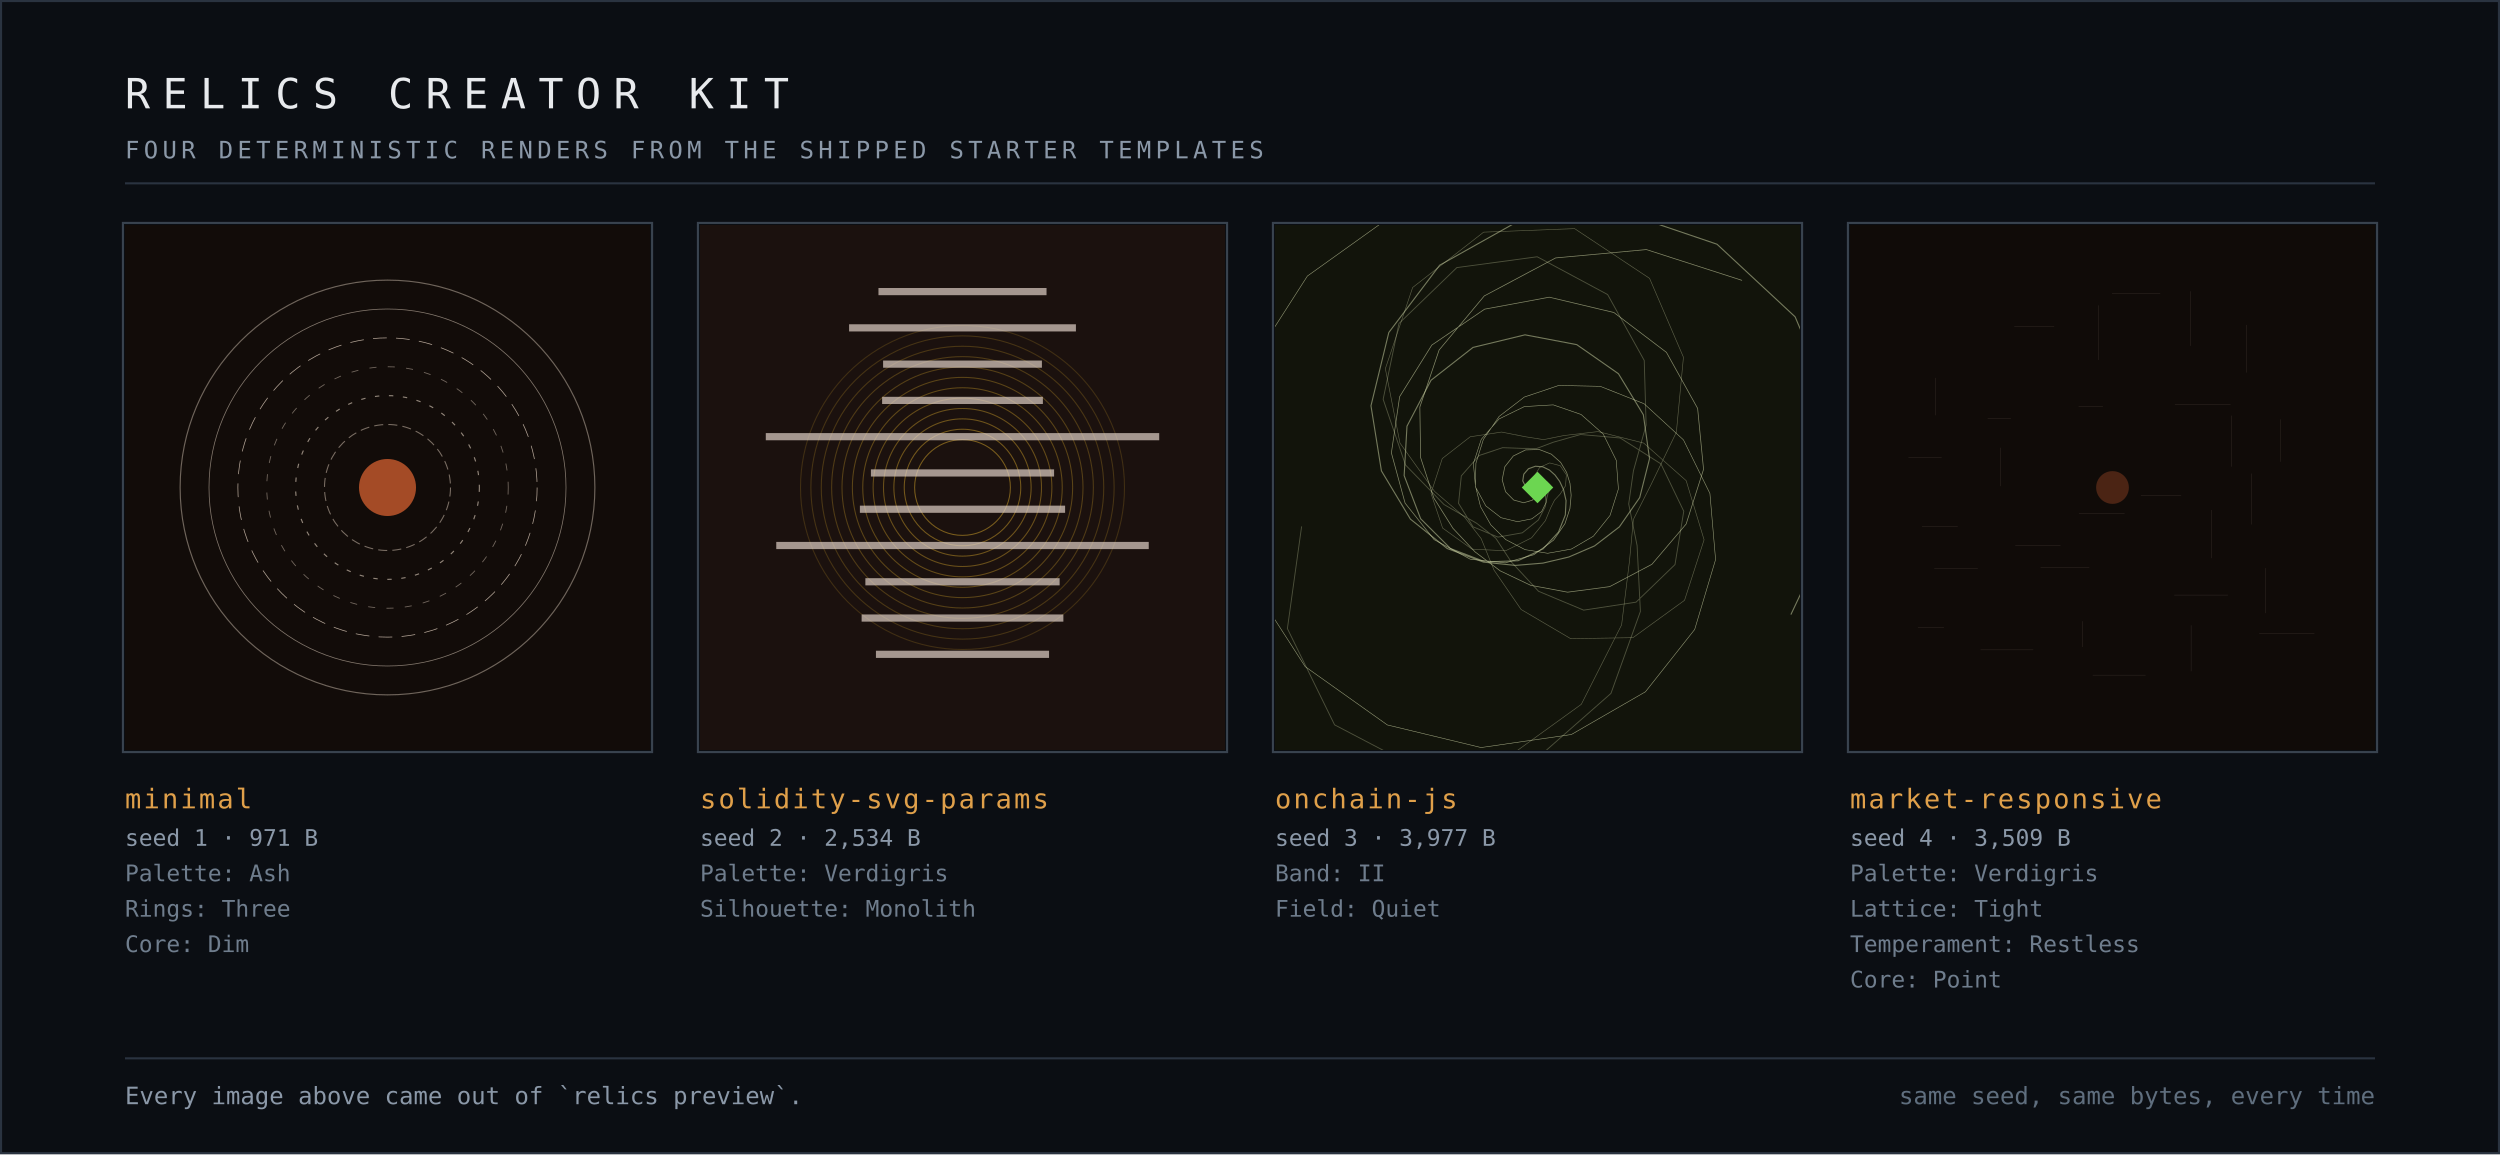
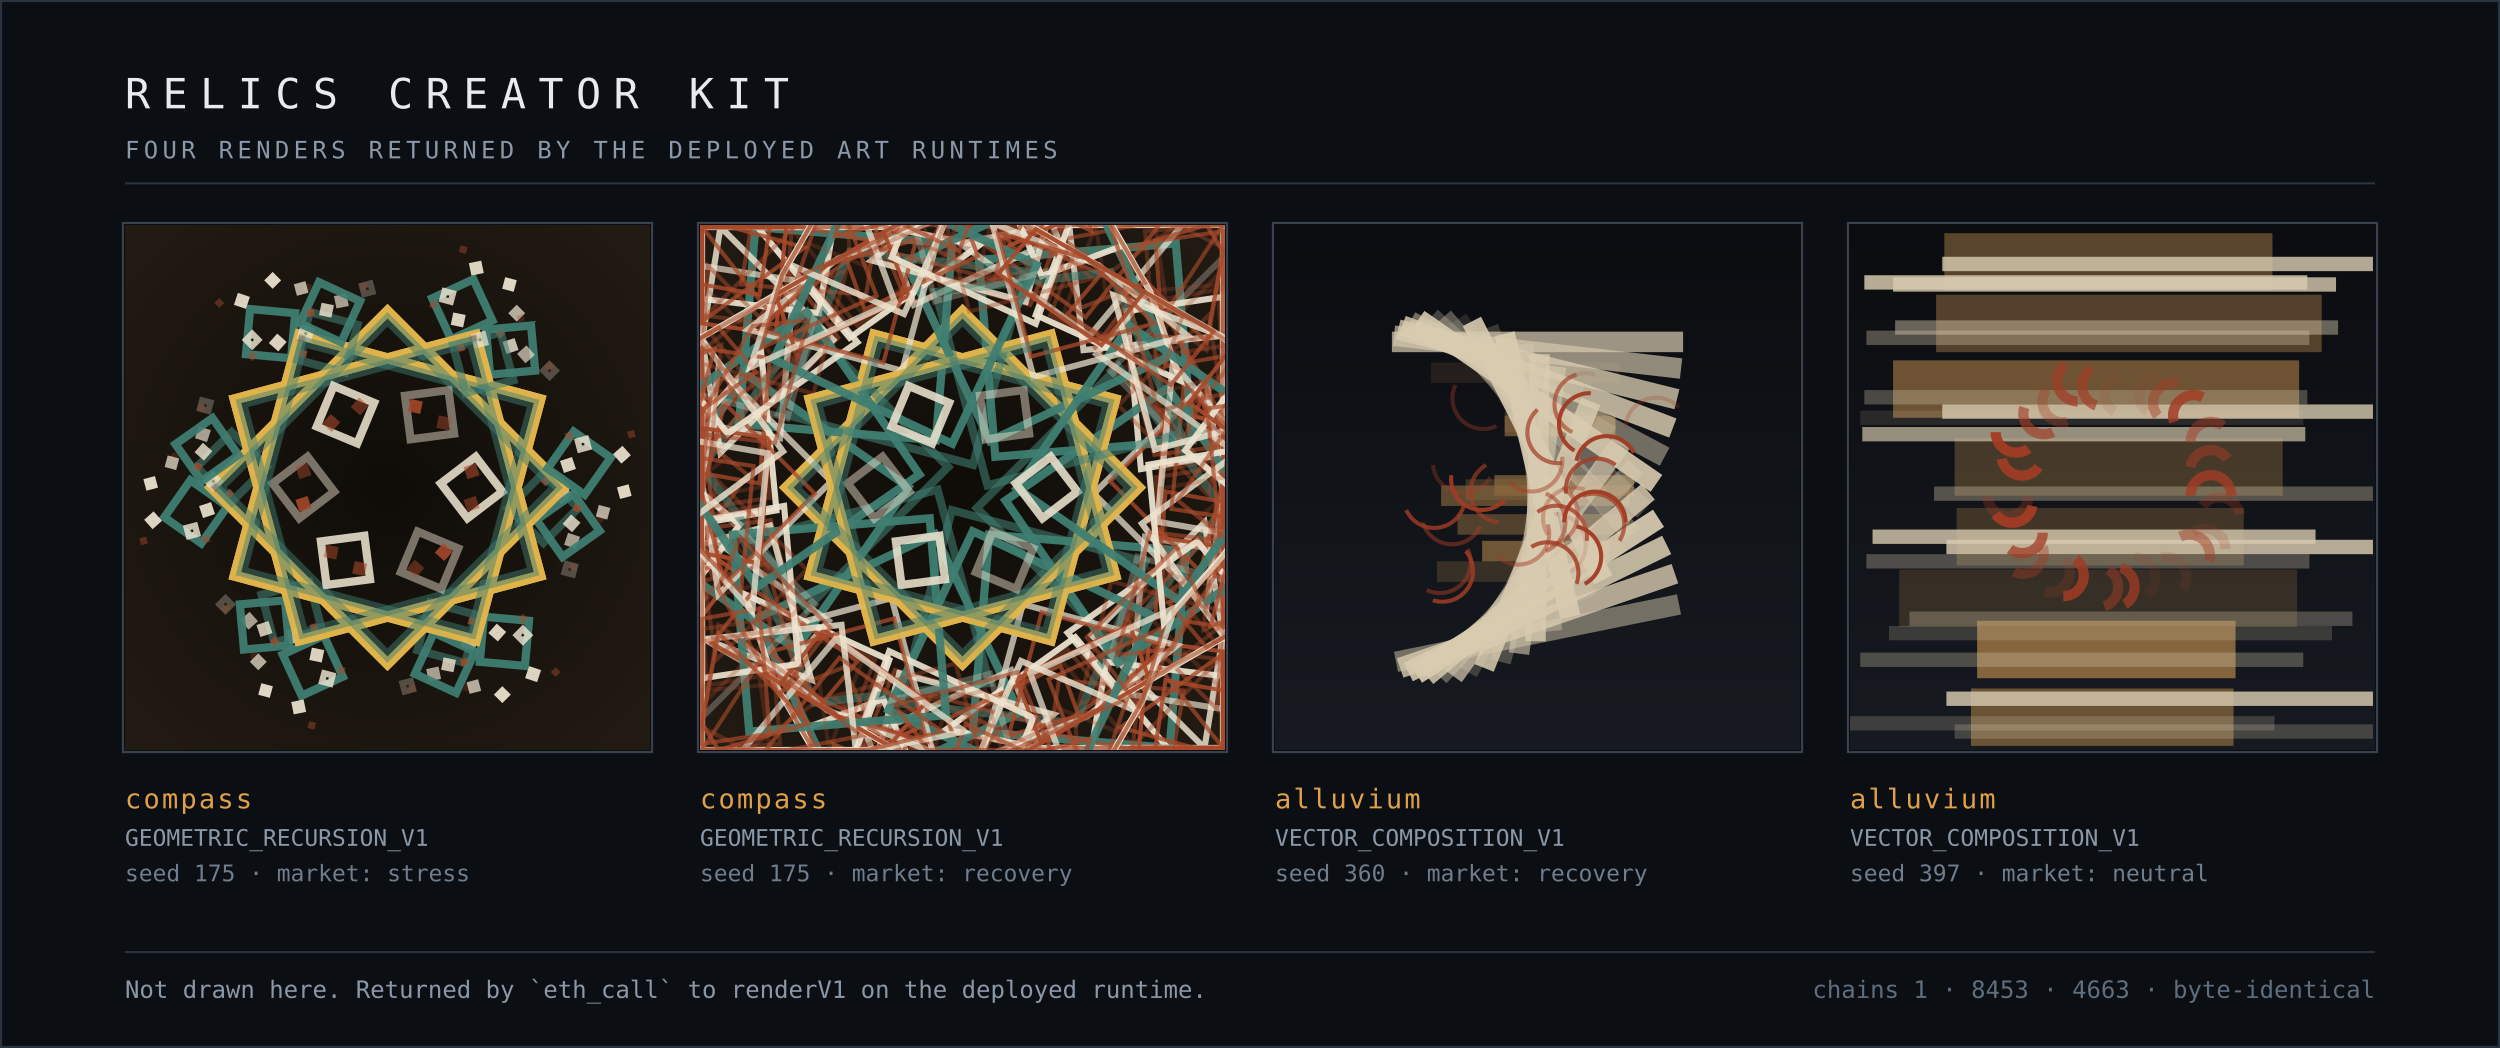
- <svg xmlns="http://www.w3.org/2000/svg" viewBox="0 0 1200 554" width="1200" height="554" role="img" aria-labelledby="hero-title hero-desc" font-family="ui-monospace, SFMono-Regular, Menlo, Consolas, monospace">
+ <svg xmlns="http://www.w3.org/2000/svg" xmlns:xlink="http://www.w3.org/1999/xlink" viewBox="0 0 1200 503" width="1200" height="503" role="img" aria-labelledby="hero-title hero-desc" font-family="ui-monospace, SFMono-Regular, Menlo, Consolas, monospace">
  <style>
    .bg{fill:#0b0e13}
    .panel{fill:none;stroke:#2a3340;stroke-width:1}
    .rule{stroke:#2a3340;stroke-width:1}
    .h1{fill:#e8eaed;font-size:20px;letter-spacing:.3em}
    .h2{fill:#8b98a8;font-size:11.5px;letter-spacing:.18em}
    .tileEdge{fill:none;stroke:#39434f;stroke-width:1}
    .tileName{fill:#e0a04a;font-size:13px;letter-spacing:.08em}
    .tileMeta{fill:#8b98a8;font-size:11px}
    .tileTrait{fill:#6f7d8d;font-size:11px}
    .foot{fill:#8b98a8;font-size:11.5px}
    .footDim{fill:#5f6e7e;font-size:11.5px}
  </style>
-   <rect class="bg" x="0" y="0" width="1200" height="554" />
-   <rect class="panel" x="0.5" y="0.5" width="1199" height="553" />
+   <rect class="bg" x="0" y="0" width="1200" height="503" />
+   <rect class="panel" x="0.5" y="0.5" width="1199" height="502" />
  <text x="60" y="52" class="h1">RELICS CREATOR KIT</text>
-   <text x="60" y="76" class="h2">FOUR DETERMINISTIC RENDERS FROM THE SHIPPED STARTER TEMPLATES</text>
+   <text x="60" y="76" class="h2">FOUR RENDERS RETURNED BY THE DEPLOYED ART RUNTIMES</text>
  <line class="rule" x1="60" y1="88" x2="1140" y2="88" />
  <rect x="59" y="107" width="254" height="254" class="tileEdge" />
-   <svg x="60" y="108" width="252" height="252" viewBox="0 0 1000 1000" preserveAspectRatio="xMidYMid meet">
-     <rect width="1000" height="1000" fill="#120c09" />
-     <circle cx="500" cy="500" r="120" fill="none" stroke="#e6d5c3" stroke-opacity="0.49" stroke-width="2" stroke-dasharray="17.24 9.76" />
-     <circle cx="500" cy="500" r="175" fill="none" stroke="#e6d5c3" stroke-opacity="0.61" stroke-width="2.15" stroke-dasharray="8.38 18.31" />
-     <circle cx="500" cy="500" r="230" fill="none" stroke="#e6d5c3" stroke-opacity="0.46" stroke-width="1.59" stroke-dasharray="13.43 21.55" />
-     <circle cx="500" cy="500" r="285" fill="none" stroke="#e6d5c3" stroke-opacity="0.78" stroke-width="1.35" stroke-dasharray="26.15 17.7" />
-     <circle cx="500" cy="500" r="340" fill="none" stroke="#e6d5c3" stroke-opacity="0.55" stroke-width="1.42" />
-     <circle cx="500" cy="500" r="395" fill="none" stroke="#e6d5c3" stroke-opacity="0.44" stroke-width="2.19" />
-     <circle cx="500" cy="500" r="54.32" fill="#b4532a" fill-opacity="0.9" />
+   <svg x="60" y="108" width="252" height="252" viewBox="0 0 256 256" preserveAspectRatio="xMidYMid meet">
+     <defs>
+       <radialGradient id="t0-G" cx="0.5" cy="0.5" r="0.75">
+         <stop offset="0" stop-color="#0f0c08" />
+         <stop offset="1" stop-color="#241c14" />
+       </radialGradient>
+     </defs>
+     <rect width="256" height="256" fill="url(#t0-G)" />
+     <g id="t0-r0">
+       <g fill="none" stroke="#e0b44a" stroke-width="5">
+         <polygon points="214,128 128,214 42,128 128,42 " opacity="0.93" />
+       </g>
+       <g fill="none" stroke="#3f7e72" stroke-width="4">
+         <polygon points="198,49 200,71 178,73 176,51 " opacity="0.93" />
+         <polygon points="221,138 204,155 187,138 204,121 " opacity="0.57" />
+         <polygon points="195,215 173,213 175,191 197,193 " opacity="0.94" />
+       </g>
+       <g fill="none" stroke="#ede4d0" stroke-width="3">
+         <polygon points="191,41 193,43 191,45 189,43 " opacity="0.73" />
+         <polygon points="189,57 190,60 187,61 186,58 " opacity="0.82" />
+         <polygon points="210,71 207,74 204,71 207,68 " opacity="0.28" />
+         <polygon points="217,115 218,118 215,119 214,116 " opacity="0.91" />
+         <polygon points="216,131 213,134 210,131 213,128 " opacity="0.73" />
+         <polygon points="219,156 216,155 217,152 220,153 " opacity="0.67" />
+         <polygon points="197,200 194,203 191,200 194,197 " opacity="0.83" />
+         <polygon points="200,221 197,220 198,217 201,218 " opacity="0.92" />
+         <polygon points="184,231 182,229 184,227 186,229 " opacity="0.93" />
+       </g>
+       <g fill="none" stroke="#a8492a" stroke-width="2">
+         <polygon points="178,40 178,40 178,40 178,40 " opacity="0.62" />
+         <polygon points="200,43 200,43 200,43 200,43 " opacity="0.71" />
+         <polygon points="202,42 202,42 202,42 202,42 " opacity="0.26" />
+         <polygon points="195,48 195,48 195,48 195,48 " opacity="0.62" />
+         <polygon points="190,60 190,60 190,60 190,60 " opacity="0.29" />
+         <polygon points="184,53 183,54 182,53 183,52 " opacity="0.76" />
+         <polygon points="203,71 203,71 203,71 203,71 " opacity="0.39" />
+         <polygon points="208,69 207,70 206,69 207,68 " opacity="0.28" />
+         <polygon points="208,84 208,84 208,84 208,84 " opacity="0.92" />
+         <polygon points="215,110 215,110 215,110 215,110 " opacity="0.38" />
+         <polygon points="225,116 225,116 225,116 225,116 " opacity="0.68" />
+         <polygon points="213,128 212,129 211,128 212,127 " opacity="0.40" />
+         <polygon points="217,126 217,126 217,126 217,126 " opacity="0.37" />
+         <polygon points="206,125 205,126 204,125 205,124 " opacity="0.77" />
+         <polygon points="214,123 214,123 214,123 214,123 " opacity="0.77" />
+         <polygon points="233,143 232,144 231,143 232,142 " opacity="0.27" />
+         <polygon points="208,160 208,160 208,160 208,160 " opacity="0.47" />
+         <polygon points="223,160 223,160 223,160 223,160 " opacity="0.79" />
+         <polygon points="196,191 196,191 196,191 196,191 " opacity="0.42" />
+         <polygon points="195,192 194,193 193,192 194,191 " opacity="0.52" />
+         <polygon points="187,196 187,196 187,196 187,196 " opacity="0.92" />
+         <polygon points="211,218 210,219 209,218 210,217 " opacity="0.45" />
+         <polygon points="201,232 201,232 201,232 201,232 " opacity="0.85" />
+         <polygon points="189,230 189,230 189,230 189,230 " opacity="0.72" />
+         <polygon points="179,238 179,238 179,238 179,238 " opacity="0.59" />
+         <polygon points="188,231 188,231 188,231 188,231 " opacity="0.26" />
+         <polygon points="172,234 172,234 172,234 172,234 " opacity="0.59" />
+       </g>
+     </g>
+     <use href="#t0-r0" xlink:href="#t0-r0" transform="rotate(60,128,128)" />
+     <use href="#t0-r0" xlink:href="#t0-r0" transform="rotate(120,128,128)" />
+     <use href="#t0-r0" xlink:href="#t0-r0" transform="rotate(180,128,128)" />
+     <use href="#t0-r0" xlink:href="#t0-r0" transform="rotate(240,128,128)" />
+     <use href="#t0-r0" xlink:href="#t0-r0" transform="rotate(300,128,128)" />
+     <g id="t0-r1">
+       <g fill="none" stroke="#3f7e72" stroke-width="5">
+         <polygon points="210,128 128,210 46,128 128,46 " opacity="0.47" />
+       </g>
+       <g fill="none" stroke="#ede4d0" stroke-width="4">
+         <polygon points="102,130 85,143 72,126 89,113 " opacity="0.47" />
+         <polygon points="184,130 167,143 154,126 171,113 " opacity="0.87" />
+       </g>
+       <g fill="none" stroke="#a8492a" stroke-width="3">
+         <polygon points="89,121 86,122 85,119 88,118 " opacity="0.47" />
+         <polygon points="89,137 86,138 85,135 88,134 " opacity="0.87" />
+         <polygon points="171,121 168,122 167,119 170,118 " opacity="0.59" />
+         <polygon points="171,137 168,138 167,135 170,134 " opacity="0.52" />
+       </g>
+     </g>
+     <use href="#t0-r1" xlink:href="#t0-r1" transform="rotate(120,128,128)" />
+     <use href="#t0-r1" xlink:href="#t0-r1" transform="rotate(240,128,128)" />
  </svg>
-   <text x="60" y="388" class="tileName">minimal</text>
-   <text x="60" y="406" class="tileMeta">seed 1 · 971 B</text>
-   <text x="60" y="423" class="tileTrait">Palette: Ash</text>
-   <text x="60" y="440" class="tileTrait">Rings: Three</text>
-   <text x="60" y="457" class="tileTrait">Core: Dim</text>
+   <text x="60" y="388" class="tileName">compass</text>
+   <text x="60" y="406" class="tileMeta">GEOMETRIC_RECURSION_V1</text>
+   <text x="60" y="423" class="tileTrait">seed 175 · market: stress</text>
  <rect x="335" y="107" width="254" height="254" class="tileEdge" />
-   <svg x="336" y="108" width="252" height="252" viewBox="0 0 1000 1000" preserveAspectRatio="xMidYMid meet">
-     <rect width="1000" height="1000" fill="#0a0a0b" />
-     <g>
-       <circle cx="500" cy="500" r="91.2" fill="none" stroke="#c9a227" stroke-width="2" stroke-opacity="0.55" />
-       <circle cx="500" cy="500" r="110.96" fill="none" stroke="#c9a227" stroke-width="2" stroke-opacity="0.52" />
-       <circle cx="500" cy="500" r="130.72" fill="none" stroke="#c9a227" stroke-width="2" stroke-opacity="0.49" />
-       <circle cx="500" cy="500" r="150.48" fill="none" stroke="#c9a227" stroke-width="2" stroke-opacity="0.46" />
-       <circle cx="500" cy="500" r="170.24" fill="none" stroke="#c9a227" stroke-width="2" stroke-opacity="0.43" />
-       <circle cx="500" cy="500" r="190" fill="none" stroke="#c9a227" stroke-width="2" stroke-opacity="0.4" />
-       <circle cx="500" cy="500" r="209.76" fill="none" stroke="#c9a227" stroke-width="2" stroke-opacity="0.37" />
-       <circle cx="500" cy="500" r="229.52" fill="none" stroke="#c9a227" stroke-width="2" stroke-opacity="0.34" />
-       <circle cx="500" cy="500" r="249.28" fill="none" stroke="#c9a227" stroke-width="2" stroke-opacity="0.31" />
-       <circle cx="500" cy="500" r="269.04" fill="none" stroke="#c9a227" stroke-width="2" stroke-opacity="0.28" />
-       <circle cx="500" cy="500" r="288.8" fill="none" stroke="#c9a227" stroke-width="2" stroke-opacity="0.25" />
-       <circle cx="500" cy="500" r="308.56" fill="none" stroke="#c9a227" stroke-width="2" stroke-opacity="0.22" />
-     </g>
-     <g>
-       <rect x="339.93" y="120" width="320.13" height="13.68" fill="#ded9d2" fill-opacity="0.72" />
-       <rect x="283.97" y="189.09" width="432.07" height="13.68" fill="#ded9d2" fill-opacity="0.72" />
-       <rect x="348.76" y="258.18" width="302.49" height="13.68" fill="#ded9d2" fill-opacity="0.72" />
-       <rect x="346.9" y="327.27" width="306.21" height="13.68" fill="#ded9d2" fill-opacity="0.72" />
-       <rect x="125.31" y="396.36" width="749.38" height="13.68" fill="#ded9d2" fill-opacity="0.72" />
-       <rect x="325.54" y="465.45" width="348.92" height="13.68" fill="#ded9d2" fill-opacity="0.72" />
-       <rect x="304.55" y="534.55" width="390.9" height="13.68" fill="#ded9d2" fill-opacity="0.72" />
-       <rect x="145.25" y="603.64" width="709.5" height="13.68" fill="#ded9d2" fill-opacity="0.72" />
-       <rect x="315" y="672.73" width="370" height="13.68" fill="#ded9d2" fill-opacity="0.72" />
-       <rect x="307.84" y="741.82" width="384.31" height="13.68" fill="#ded9d2" fill-opacity="0.72" />
-       <rect x="335.13" y="810.91" width="329.73" height="13.68" fill="#ded9d2" fill-opacity="0.72" />
-     </g>
-     <g>
-       <rect x="0" y="0" width="1000" height="1000" fill="#b4532a" fill-opacity="0.1" />
-     </g>
+   <svg x="336" y="108" width="252" height="252" viewBox="0 0 256 256" preserveAspectRatio="xMidYMid meet">
+     <defs>
+       <radialGradient id="t1-G" cx="0.5" cy="0.5" r="0.75">
+         <stop offset="0" stop-color="#0f0c08" />
+         <stop offset="1" stop-color="#241c14" />
+       </radialGradient>
+     </defs>
+     <rect width="256" height="256" fill="url(#t1-G)" />
+     <g id="t1-r0">
+       <g fill="none" stroke="#e0b44a" stroke-width="5">
+         <polygon points="214,128 128,214 42,128 128,42 " opacity="0.93" />
+       </g>
+       <g fill="none" stroke="#3f7e72" stroke-width="4">
+         <polygon points="232,9 240,105 144,113 136,17 " opacity="0.93" />
+         <polygon points="255,138 204,207 135,138 204,69 " opacity="0.57" />
+         <polygon points="229,255 133,247 141,151 237,159 " opacity="0.94" />
+       </g>
+       <g fill="none" stroke="#ede4d0" stroke-width="3">
+         <polygon points="172,0 235,0 190,54 127,9 " opacity="0.73" />
+         <polygon points="255,0 255,54 187,61 180,0 " opacity="0.82" />
+         <polygon points="255,71 255,126 200,71 255,16 " opacity="0.28" />
+         <polygon points="255,35 255,112 215,119 208,42 " opacity="0.91" />
+         <polygon points="255,131 247,186 192,131 247,76 " opacity="0.73" />
+         <polygon points="255,236 210,229 217,152 255,159 " opacity="0.67" />
+         <polygon points="255,200 246,255 191,200 246,145 " opacity="0.83" />
+         <polygon points="255,255 191,255 198,213 255,220 " opacity="0.92" />
+         <polygon points="165,255 120,246 183,201 228,255 " opacity="0.93" />
+       </g>
+       <g fill="none" stroke="#a8492a" stroke-width="2">
+         <polygon points="85,0 145,0 161,22 101,38 " opacity="0.62" />
+         <polygon points="174,0 224,0 188,45 138,9 " opacity="0.71" />
+         <polygon points="254,0 255,29 198,34 193,0 " opacity="0.26" />
+         <polygon points="213,0 255,0 227,43 177,7 " opacity="0.62" />
+         <polygon points="255,0 255,31 227,36 222,0 " opacity="0.29" />
+         <polygon points="255,13 247,57 203,13 247,0 " opacity="0.76" />
+         <polygon points="255,0 255,59 222,64 217,3 " opacity="0.39" />
+         <polygon points="255,69 252,113 208,69 252,25 " opacity="0.28" />
+         <polygon points="255,157 222,152 227,91 255,96 " opacity="0.92" />
+         <polygon points="233,0 255,11 247,61 197,25 " opacity="0.38" />
+         <polygon points="255,3 255,64 227,69 222,8 " opacity="0.68" />
+         <polygon points="255,88 248,132 204,88 248,44 " opacity="0.40" />
+         <polygon points="255,53 255,114 227,119 222,58 " opacity="0.37" />
+         <polygon points="255,125 244,169 200,125 244,81 " opacity="0.77" />
+         <polygon points="255,196 222,191 227,130 255,135 " opacity="0.77" />
+         <polygon points="255,183 255,227 211,183 255,139 " opacity="0.27" />
+         <polygon points="255,255 211,255 216,207 255,212 " opacity="0.47" />
+         <polygon points="241,255 205,245 255,209 255,255 " opacity="0.79" />
+         <polygon points="255,118 255,179 227,184 222,123 " opacity="0.42" />
+         <polygon points="255,192 252,236 208,192 252,148 " opacity="0.52" />
+         <polygon points="255,255 214,255 219,203 255,208 " opacity="0.92" />
+         <polygon points="255,254 255,255 211,254 255,210 " opacity="0.45" />
+         <polygon points="255,255 222,255 227,222 255,227 " opacity="0.85" />
+         <polygon points="207,255 171,248 221,212 255,255 " opacity="0.72" />
+         <polygon points="231,255 170,255 175,222 236,227 " opacity="0.59" />
+         <polygon points="162,255 126,248 176,212 212,255 " opacity="0.26" />
+         <polygon points="79,255 95,217 155,233 139,255 " opacity="0.59" />
+       </g>
+     </g>
+     <use href="#t1-r0" xlink:href="#t1-r0" transform="rotate(60,128,128)" />
+     <use href="#t1-r0" xlink:href="#t1-r0" transform="rotate(120,128,128)" />
+     <use href="#t1-r0" xlink:href="#t1-r0" transform="rotate(180,128,128)" />
+     <use href="#t1-r0" xlink:href="#t1-r0" transform="rotate(240,128,128)" />
+     <use href="#t1-r0" xlink:href="#t1-r0" transform="rotate(300,128,128)" />
+     <g id="t1-r1">
+       <g fill="none" stroke="#3f7e72" stroke-width="5">
+         <polygon points="210,128 128,210 46,128 128,46 " opacity="0.47" />
+       </g>
+       <g fill="none" stroke="#ede4d0" stroke-width="4">
+         <polygon points="102,130 85,143 72,126 89,113 " opacity="0.47" />
+         <polygon points="184,130 167,143 154,126 171,113 " opacity="0.87" />
+       </g>
+     </g>
+     <use href="#t1-r1" xlink:href="#t1-r1" transform="rotate(120,128,128)" />
+     <use href="#t1-r1" xlink:href="#t1-r1" transform="rotate(240,128,128)" />
  </svg>
-   <text x="336" y="388" class="tileName">solidity-svg-params</text>
-   <text x="336" y="406" class="tileMeta">seed 2 · 2,534 B</text>
-   <text x="336" y="423" class="tileTrait">Palette: Verdigris</text>
-   <text x="336" y="440" class="tileTrait">Silhouette: Monolith</text>
+   <text x="336" y="388" class="tileName">compass</text>
+   <text x="336" y="406" class="tileMeta">GEOMETRIC_RECURSION_V1</text>
+   <text x="336" y="423" class="tileTrait">seed 175 · market: recovery</text>
  <rect x="611" y="107" width="254" height="254" class="tileEdge" />
-   <svg x="612" y="108" width="252" height="252" viewBox="0 0 1000 1000" preserveAspectRatio="xMidYMid meet">
-     <rect width="1000" height="1000" fill="hsl(68 28% 6%)" />
-     <path d="M 500 500 L 508.9 503.3 L 515.7 513.2 L 516.4 528.5 L 507.9 545.7 L 489.2 559.7 L 461.9 565.1 L 430.5 557.5 L 401.5 535 L 381.9 499 L 377.9 454.2 L 392.9 408.2 L 426.7 369.5 L 474.8 345.9 L 529.9 342.6 L 583 360.9 L 625.2 398.2 L 650 448.2 L 654.1 502.7 L 638.2 553.2 L 606.4 592.8 L 564.6 617.2 L 519.4 625.3 L 476.4 618.4 L 439.6 599.3 L 411 571.1 L 391.5 536.5 L 381.7 496.9 L 382.7 453.7 L 396.9 408.5 L 426.9 364.6 L 474.9 327.7 L 540.5 305.6 L 619.5 307.3 L 703.1 340.5 L 778 409.3 L 828.4 511.3 L 839.2 637.3 L 799.4 770.4 L 705.6 889.1 L 564.5 970.5 L 392.4 995.3 L 214 952.3 L 57.5 841.2 L -50.1 674.3 L -88.9 474.6 L -50.2 271.8 L 61.7 97.2 L 229.5 -22.7 " fill="none" stroke="hsl(68 45% 78%)" stroke-opacity="0.7" stroke-width="1" />
-     <path d="M 500 500 L 499.5 512.8 L 490.1 524.2 L 473.6 529.1 L 454.7 523.9 L 439.2 508.2 L 432.7 485.3 L 437.7 460.5 L 453.9 440 L 477.4 428.4 L 503.2 427.6 L 526.4 436.5 L 544.1 452.2 L 555.5 471.4 L 561.9 492.2 L 564.1 514.6 L 561.8 540 L 552.2 569.1 L 530.7 600.2 L 493.2 627.9 L 438.8 643.5 L 372 636.6 L 303.2 599.4 L 247.8 529.8 L 221.7 434.1 L 237.4 327 L 298.7 228.7 L 399.3 160.3 L 522.4 137.5 L 645.5 166.7 L 745.6 242.6 L 805 349.3 L 816.3 465.4 L 783.1 569.6 L 717.9 646.3 L 637.5 688.8 L 557.3 699.4 L 486.9 686.3 L 429 658.8 L 381 622.6 L 339 577.8 L 302.5 519.9 L 277.4 443.2 L 275.9 346.8 L 312.6 238.1 L 398.6 135.1 L 534.6 62.7 L 707.3 46.8 L 889.6 105.5 " fill="none" stroke="hsl(68 45% 78%)" stroke-opacity="0.6" stroke-width="1.3" />
-     <path d="M 500 500 L 488.3 503.3 L 477.4 498.4 L 471.9 487.4 L 473.9 474.6 L 482.8 464.3 L 496 459.5 L 510.1 460.6 L 522.8 466.8 L 533.3 476.2 L 542.2 488.3 L 549.6 504 L 554.4 525 L 553 552.4 L 540 584.9 L 510.6 616.9 L 463 639.4 L 400.9 641.9 L 334.2 616.2 L 277.4 559.5 L 246 477.3 L 251.4 383.2 L 297.2 295.7 L 377.1 233.2 L 476.2 209.2 L 574.8 227.9 L 654.2 283.3 L 701.6 361.4 L 713.4 445 L 694.7 519.1 L 656 574.9 L 608.6 611.3 L 559.6 632.4 L 510.5 644 L 457.8 648.4 L 397 642.1 L 327.9 616.2 L 257.9 560.2 L 202.7 468.3 L 182.8 344.3 L 216.8 204.7 L 313.7 76.5 L 467.1 -9.4 L 654.7 -26.9 L 841.9 36.6 L 990.7 174.9 L 1070.5 363.3 L 1066.2 565.3 L 982.6 742.1 " fill="none" stroke="hsl(68 45% 78%)" stroke-opacity="0.5" stroke-width="2.1" />
-     <path d="M 500 500 L 494.8 492.3 L 494.5 477.7 L 504.1 461.7 L 523.1 453.2 L 543.3 458.5 L 555 475.9 L 553.4 496.6 L 543.1 512.7 L 532.5 524 L 525.3 538.3 L 515 563.2 L 488.8 595.8 L 439.4 620.5 L 375.1 617.4 L 319.3 577.3 L 297.1 511.1 L 318.6 444.8 L 371.8 403.4 L 431.5 394.4 L 477.9 403.5 L 511.4 408.8 L 551 400.9 L 615.3 393.5 L 702.3 415.4 L 783.2 487 L 817.3 599.6 L 780.1 714.8 L 681.9 786 L 563.3 788 L 468.8 732.4 L 417.3 657.5 L 392.7 597.4 L 361.2 556.6 L 303.8 507.3 L 238 415.3 L 210.2 273.7 L 262.2 119 L 397.4 13.6 L 570.6 6.9 L 713.5 101.7 L 778 251.9 L 764.5 394.8 L 716.6 493.8 L 682.7 560.8 L 675.3 639.3 L 660.2 761.7 L 583.4 913 L 419.3 1031.4 " fill="none" stroke="hsl(68 45% 78%)" stroke-opacity="0.4" stroke-width="1.1" />
-     <path d="M 500 500 L 507.6 490.3 L 517.8 488.9 L 523.8 495 L 523.5 503.4 L 520.2 510.9 L 517.9 520.1 L 514.6 536.8 L 501.7 561.8 L 471.1 586.3 L 424.7 594.5 L 377.2 574.9 L 349.6 530.2 L 354.9 477.8 L 388.9 439 L 433.6 424.1 L 471.2 425.5 L 498.6 425.6 L 529.6 413.9 L 581.8 399.1 L 657.5 405.7 L 735.1 455 L 778.6 545.2 L 761.9 646.8 L 687.7 718.4 L 587.9 733.6 L 502 697.7 L 449.9 641.6 L 420.4 596.4 L 384 568.1 L 322 532.5 L 248.5 457 L 206 331.9 L 236.1 187.6 L 346.4 81.1 L 499.4 60.5 L 633.6 132.5 L 703.3 258 L 706.9 381 L 682.7 468.3 L 673.7 531.3 L 689.7 610.6 L 696 736.1 L 639.9 892.2 L 496.2 1018.5 L 295.6 1047.5 L 113.5 952.1 L 23.6 768.7 L 50.7 574.1 " fill="none" stroke="hsl(68 45% 78%)" stroke-opacity="0.3" stroke-width="1.7" />
-     <path d="M 500 470 L 530 500 L 500 530 L 470 500 Z" fill="hsl(108 62% 58%)" />
+   <svg x="612" y="108" width="252" height="252" viewBox="0 0 256 256" preserveAspectRatio="xMidYMid meet">
+     <defs>
+       <linearGradient id="t2-G" x1="0" y1="0" x2="0" y2="1">
+         <stop offset="0" stop-color="#0b0c10" />
+         <stop offset="1" stop-color="#161a20" />
+       </linearGradient>
+     </defs>
+     <rect width="256" height="256" fill="url(#t2-G)" />
+     <g id="t2-f0" fill="#8c6a3f">
+       <rect x="76" y="67" width="92" height="10" opacity="0.17" />
+       <rect x="112" y="93" width="54" height="10" opacity="0.69" />
+       <rect x="112" y="91" width="54" height="10" opacity="0.37" />
+       <rect x="107" y="122" width="68" height="10" opacity="0.70" />
+       <rect x="81" y="127" width="92" height="10" opacity="0.63" />
+       <rect x="93" y="124" width="62" height="10" opacity="0.37" />
+       <rect x="89" y="141" width="84" height="10" opacity="0.52" />
+       <rect x="101" y="154" width="62" height="10" opacity="0.76" />
+       <rect x="79" y="164" width="78" height="10" opacity="0.32" />
+     </g>
+     <g id="t2-f1" fill="none" stroke="#d8cbb0" stroke-width="10">
+       <line x1="57" y1="57" x2="199" y2="57" opacity="0.71" />
+       <line x1="58" y1="54" x2="198" y2="70" opacity="0.65" />
+       <line x1="60" y1="51" x2="196" y2="85" opacity="0.77" />
+       <line x1="62" y1="49" x2="194" y2="99" opacity="0.83" />
+       <line x1="66" y1="47" x2="190" y2="113" opacity="0.49" />
+       <line x1="70" y1="46" x2="186" y2="126" opacity="0.90" />
+       <line x1="76" y1="45" x2="180" y2="139" opacity="0.28" />
+       <line x1="82" y1="45" x2="174" y2="151" opacity="0.38" />
+       <line x1="89" y1="46" x2="167" y2="162" opacity="0.13" />
+       <line x1="96" y1="47" x2="160" y2="173" opacity="0.90" />
+       <line x1="104" y1="50" x2="152" y2="182" opacity="0.22" />
+       <line x1="112" y1="53" x2="144" y2="191" opacity="0.91" />
+       <line x1="121" y1="58" x2="135" y2="198" opacity="0.40" />
+       <line x1="129" y1="63" x2="127" y2="203" opacity="0.80" />
+       <line x1="137" y1="69" x2="119" y2="209" opacity="0.61" />
+       <line x1="146" y1="77" x2="110" y2="213" opacity="0.30" />
+       <line x1="154" y1="86" x2="102" y2="216" opacity="0.85" />
+       <line x1="162" y1="96" x2="94" y2="218" opacity="0.23" />
+       <line x1="169" y1="106" x2="87" y2="220" opacity="0.70" />
+       <line x1="176" y1="118" x2="80" y2="220" opacity="0.40" />
+       <line x1="182" y1="130" x2="74" y2="220" opacity="0.84" />
+       <line x1="187" y1="143" x2="69" y2="219" opacity="0.93" />
+       <line x1="191" y1="156" x2="65" y2="218" opacity="0.87" />
+       <line x1="195" y1="170" x2="61" y2="216" opacity="0.80" />
+       <line x1="197" y1="185" x2="59" y2="213" opacity="0.49" />
+     </g>
+     <g id="t2-f2" fill="none" stroke="#a33b24" stroke-width="2">
+       <path d="M141,145 A15,15 0 0 1 171,145 " opacity="0.96" />
+       <path d="M133,146 A15,15 0 0 1 109,162 " opacity="0.47" />
+       <path d="M146,110 A15,15 0 0 1 154,82 " opacity="0.95" />
+       <path d="M136,141 A15,15 0 0 1 144,169 " opacity="0.16" />
+       <path d="M150,132 A15,15 0 0 1 168,154 " opacity="0.71" />
+       <path d="M105,123 A15,15 0 0 1 77,117 " opacity="0.35" />
+       <path d="M171,99 A15,15 0 0 1 197,89 " opacity="0.26" />
+       <path d="M93,159 A15,15 0 0 1 77,183 " opacity="0.83" />
+       <path d="M140,128 A15,15 0 0 1 134,156 " opacity="0.48" />
+       <path d="M140,116 A15,15 0 0 1 128,90 " opacity="0.71" />
+       <path d="M128,140 A15,15 0 0 1 152,154 " opacity="0.76" />
+       <path d="M92,137 A15,15 0 0 1 64,139 " opacity="0.80" />
+       <path d="M140,113 A15,15 0 0 1 114,125 " opacity="0.47" />
+       <path d="M142,99 A15,15 0 0 1 156,73 " opacity="0.14" />
+       <path d="M147,147 A15,15 0 0 1 151,175 " opacity="0.95" />
+       <path d="M108,98 A15,15 0 0 1 88,78 " opacity="0.38" />
+       <path d="M112,134 A15,15 0 0 1 86,122 " opacity="0.92" />
+       <path d="M147,115 A15,15 0 0 1 175,111 " opacity="0.95" />
+       <path d="M94,158 A15,15 0 0 1 74,178 " opacity="0.52" />
+       <path d="M145,101 A15,15 0 0 1 147,73 " opacity="0.58" />
+       <path d="M109,145 A15,15 0 0 1 103,117 " opacity="0.65" />
+       <path d="M125,157 A15,15 0 0 1 147,175 " opacity="0.83" />
+       <path d="M100,147 A15,15 0 0 1 72,145 " opacity="0.49" />
+       <path d="M142,131 A15,15 0 0 1 166,117 " opacity="0.81" />
+       <path d="M133,151 A15,15 0 0 1 151,129 " opacity="0.34" />
+       <path d="M132,131 A15,15 0 0 1 132,159 " opacity="0.53" />
+     </g>
  </svg>
-   <text x="612" y="388" class="tileName">onchain-js</text>
-   <text x="612" y="406" class="tileMeta">seed 3 · 3,977 B</text>
-   <text x="612" y="423" class="tileTrait">Band: II</text>
-   <text x="612" y="440" class="tileTrait">Field: Quiet</text>
+   <text x="612" y="388" class="tileName">alluvium</text>
+   <text x="612" y="406" class="tileMeta">VECTOR_COMPOSITION_V1</text>
+   <text x="612" y="423" class="tileTrait">seed 360 · market: recovery</text>
  <rect x="887" y="107" width="254" height="254" class="tileEdge" />
-   <svg x="888" y="108" width="252" height="252" viewBox="0 0 1000 1000" preserveAspectRatio="xMidYMid meet">
-     <rect width="1000" height="1000" fill="#100b08" />
-     <line x1="312.92" y1="193.14" x2="388.88" y2="193.14" stroke="#e3cdb8" stroke-opacity="0.26" stroke-width="0.54" />
-     <line x1="473.31" y1="153.12" x2="473.31" y2="257.13" stroke="#e3cdb8" stroke-opacity="0.26" stroke-width="0.54" />
-     <line x1="498.97" y1="129.94" x2="590.87" y2="129.94" stroke="#e3cdb8" stroke-opacity="0.26" stroke-width="0.54" />
-     <line x1="649.06" y1="126.18" x2="649.06" y2="230.28" stroke="#e3cdb8" stroke-opacity="0.26" stroke-width="0.54" />
-     <line x1="755.39" y1="190.36" x2="755.39" y2="281.11" stroke="#e3cdb8" stroke-opacity="0.26" stroke-width="0.54" />
-     <line x1="162.69" y1="291.24" x2="162.69" y2="362.4" stroke="#e3cdb8" stroke-opacity="0.26" stroke-width="0.54" />
-     <line x1="262.3" y1="368.37" x2="306.5" y2="368.37" stroke="#e3cdb8" stroke-opacity="0.26" stroke-width="0.54" />
-     <line x1="435.48" y1="346.24" x2="481.76" y2="346.24" stroke="#e3cdb8" stroke-opacity="0.26" stroke-width="0.54" />
-     <line x1="618.92" y1="341.82" x2="724.79" y2="341.82" stroke="#e3cdb8" stroke-opacity="0.26" stroke-width="0.54" />
-     <line x1="111.3" y1="443.39" x2="174.63" y2="443.39" stroke="#e3cdb8" stroke-opacity="0.26" stroke-width="0.54" />
-     <line x1="286.63" y1="424.28" x2="286.63" y2="497.36" stroke="#e3cdb8" stroke-opacity="0.26" stroke-width="0.54" />
-     <line x1="726.95" y1="363.14" x2="726.95" y2="460.32" stroke="#e3cdb8" stroke-opacity="0.26" stroke-width="0.54" />
-     <line x1="820.69" y1="370.29" x2="820.69" y2="450.98" stroke="#e3cdb8" stroke-opacity="0.26" stroke-width="0.54" />
-     <line x1="137.19" y1="574.79" x2="205.27" y2="574.79" stroke="#e3cdb8" stroke-opacity="0.26" stroke-width="0.54" />
-     <line x1="314.81" y1="610.25" x2="400.93" y2="610.25" stroke="#e3cdb8" stroke-opacity="0.26" stroke-width="0.54" />
-     <line x1="436.1" y1="549.87" x2="523.11" y2="549.87" stroke="#e3cdb8" stroke-opacity="0.26" stroke-width="0.54" />
-     <line x1="554.14" y1="514.76" x2="630.74" y2="514.76" stroke="#e3cdb8" stroke-opacity="0.26" stroke-width="0.54" />
-     <line x1="688.7" y1="542.81" x2="688.7" y2="634.51" stroke="#e3cdb8" stroke-opacity="0.26" stroke-width="0.54" />
-     <line x1="764.8" y1="473.49" x2="764.8" y2="570.41" stroke="#e3cdb8" stroke-opacity="0.26" stroke-width="0.54" />
-     <line x1="160.51" y1="654.02" x2="243.4" y2="654.02" stroke="#e3cdb8" stroke-opacity="0.26" stroke-width="0.54" />
-     <line x1="363.07" y1="651.82" x2="455.69" y2="651.82" stroke="#e3cdb8" stroke-opacity="0.26" stroke-width="0.54" />
-     <line x1="617.65" y1="704.87" x2="719.93" y2="704.87" stroke="#e3cdb8" stroke-opacity="0.26" stroke-width="0.54" />
-     <line x1="791.29" y1="653.51" x2="791.29" y2="739.3" stroke="#e3cdb8" stroke-opacity="0.26" stroke-width="0.54" />
-     <line x1="129.41" y1="766.19" x2="178.99" y2="766.19" stroke="#e3cdb8" stroke-opacity="0.26" stroke-width="0.54" />
-     <line x1="248.73" y1="809.32" x2="349" y2="809.32" stroke="#e3cdb8" stroke-opacity="0.26" stroke-width="0.54" />
-     <line x1="443.44" y1="754.7" x2="443.44" y2="803.77" stroke="#e3cdb8" stroke-opacity="0.26" stroke-width="0.54" />
-     <line x1="462.38" y1="857.34" x2="562.93" y2="857.34" stroke="#e3cdb8" stroke-opacity="0.26" stroke-width="0.54" />
-     <line x1="649.67" y1="762.47" x2="649.67" y2="849.94" stroke="#e3cdb8" stroke-opacity="0.26" stroke-width="0.54" />
-     <line x1="779.41" y1="778.01" x2="884.45" y2="778.01" stroke="#e3cdb8" stroke-opacity="0.26" stroke-width="0.54" />
-     <circle cx="500" cy="500" r="31.16" fill="#b4532a" fill-opacity="0.36" />
+   <svg x="888" y="108" width="252" height="252" viewBox="0 0 256 256" preserveAspectRatio="xMidYMid meet">
+     <defs>
+       <linearGradient id="t3-G" x1="0" y1="0" x2="0" y2="1">
+         <stop offset="0" stop-color="#0b0c10" />
+         <stop offset="1" stop-color="#161a20" />
+       </linearGradient>
+     </defs>
+     <rect width="256" height="256" fill="url(#t3-G)" />
+     <g id="t3-f0" fill="#8c6a3f">
+       <rect x="46" y="4" width="160" height="28" opacity="0.60" />
+       <rect x="42" y="34" width="188" height="28" opacity="0.56" />
+       <rect x="21" y="66" width="198" height="28" opacity="0.75" />
+       <rect x="51" y="104" width="160" height="28" opacity="0.44" />
+       <rect x="52" y="138" width="140" height="28" opacity="0.39" />
+       <rect x="24" y="168" width="194" height="28" opacity="0.29" />
+       <rect x="62" y="193" width="126" height="28" opacity="0.94" />
+       <rect x="59" y="226" width="128" height="28" opacity="0.72" />
+     </g>
+     <g id="t3-f1" fill="none" stroke="#d8cbb0" stroke-width="7">
+       <line x1="7" y1="28" x2="223" y2="28" opacity="0.83" />
+       <line x1="45" y1="19" x2="255" y2="19" opacity="0.81" />
+       <line x1="22" y1="50" x2="238" y2="50" opacity="0.45" />
+       <line x1="21" y1="29" x2="237" y2="29" opacity="0.80" />
+       <line x1="7" y1="84" x2="223" y2="84" opacity="0.30" />
+       <line x1="8" y1="55" x2="224" y2="55" opacity="0.34" />
+       <line x1="45" y1="91" x2="255" y2="91" opacity="0.79" />
+       <line x1="6" y1="102" x2="222" y2="102" opacity="0.67" />
+       <line x1="5" y1="94" x2="221" y2="94" opacity="0.13" />
+       <line x1="11" y1="152" x2="227" y2="152" opacity="0.80" />
+       <line x1="41" y1="131" x2="255" y2="131" opacity="0.35" />
+       <line x1="47" y1="157" x2="255" y2="157" opacity="0.82" />
+       <line x1="29" y1="192" x2="245" y2="192" opacity="0.29" />
+       <line x1="8" y1="164" x2="224" y2="164" opacity="0.31" />
+       <line x1="19" y1="199" x2="235" y2="199" opacity="0.20" />
+       <line x1="47" y1="231" x2="255" y2="231" opacity="0.82" />
+       <line x1="0" y1="243" x2="207" y2="243" opacity="0.21" />
+       <line x1="5" y1="212" x2="221" y2="212" opacity="0.30" />
+       <line x1="51" y1="247" x2="255" y2="247" opacity="0.24" />
+     </g>
+     <g id="t3-f2" fill="none" stroke="#a33b24" stroke-width="5">
+       <path d="M166,132 A10,10 0 0 1 186,132 " opacity="0.80" />
+       <path d="M172,137 A10,10 0 0 1 190,141 " opacity="0.30" />
+       <path d="M167,150 A10,10 0 0 1 183,158 " opacity="0.19" />
+       <path d="M161,152 A10,10 0 0 1 175,164 " opacity="0.48" />
+       <path d="M152,162 A10,10 0 0 1 162,178 " opacity="0.13" />
+       <path d="M139,162 A10,10 0 0 1 145,180 " opacity="0.12" />
+       <path d="M132,167 A10,10 0 0 1 134,185 " opacity="0.74" />
+       <path d="M126,168 A10,10 0 0 1 124,186 " opacity="0.49" />
+       <path d="M110,163 A10,10 0 0 1 104,181 " opacity="0.83" />
+       <path d="M105,163 A10,10 0 0 1 95,179 " opacity="0.20" />
+       <path d="M94,157 A10,10 0 0 1 80,169 " opacity="0.41" />
+       <path d="M94,150 A10,10 0 0 1 78,158 " opacity="0.75" />
+       <path d="M89,137 A10,10 0 0 1 71,141 " opacity="0.94" />
+       <path d="M87,132 A10,10 0 0 1 67,132 " opacity="0.31" />
+       <path d="M92,118 A10,10 0 0 1 74,114 " opacity="0.91" />
+       <path d="M87,109 A10,10 0 0 1 71,101 " opacity="0.94" />
+       <path d="M99,101 A10,10 0 0 1 85,89 " opacity="0.63" />
+       <path d="M106,96 A10,10 0 0 1 96,80 " opacity="0.35" />
+       <path d="M111,86 A10,10 0 0 1 105,68 " opacity="0.70" />
+       <path d="M120,88 A10,10 0 0 1 118,70 " opacity="0.65" />
+       <path d="M129,91 A10,10 0 0 1 131,73 " opacity="0.12" />
+       <path d="M145,91 A10,10 0 0 1 151,73 " opacity="0.12" />
+       <path d="M150,93 A10,10 0 0 1 160,77 " opacity="0.47" />
+       <path d="M158,96 A10,10 0 0 1 172,84 " opacity="0.84" />
+       <path d="M166,106 A10,10 0 0 1 182,98 " opacity="0.50" />
+       <path d="M166,118 A10,10 0 0 1 184,114 " opacity="0.54" />
+     </g>
  </svg>
-   <text x="888" y="388" class="tileName">market-responsive</text>
-   <text x="888" y="406" class="tileMeta">seed 4 · 3,509 B</text>
-   <text x="888" y="423" class="tileTrait">Palette: Verdigris</text>
-   <text x="888" y="440" class="tileTrait">Lattice: Tight</text>
-   <text x="888" y="457" class="tileTrait">Temperament: Restless</text>
-   <text x="888" y="474" class="tileTrait">Core: Point</text>
-   <line class="rule" x1="60" y1="508" x2="1140" y2="508" />
-   <text x="60" y="530" class="foot">Every image above came out of `relics preview`.</text>
-   <text x="1140" y="530" class="footDim" text-anchor="end">same seed, same bytes, every time</text>
+   <text x="888" y="388" class="tileName">alluvium</text>
+   <text x="888" y="406" class="tileMeta">VECTOR_COMPOSITION_V1</text>
+   <text x="888" y="423" class="tileTrait">seed 397 · market: neutral</text>
+   <line class="rule" x1="60" y1="457" x2="1140" y2="457" />
+   <text x="60" y="479" class="foot">Not drawn here. Returned by `eth_call` to renderV1 on the deployed runtime.</text>
+   <text x="1140" y="479" class="footDim" text-anchor="end">chains 1 · 8453 · 4663 · byte-identical</text>
</svg>
